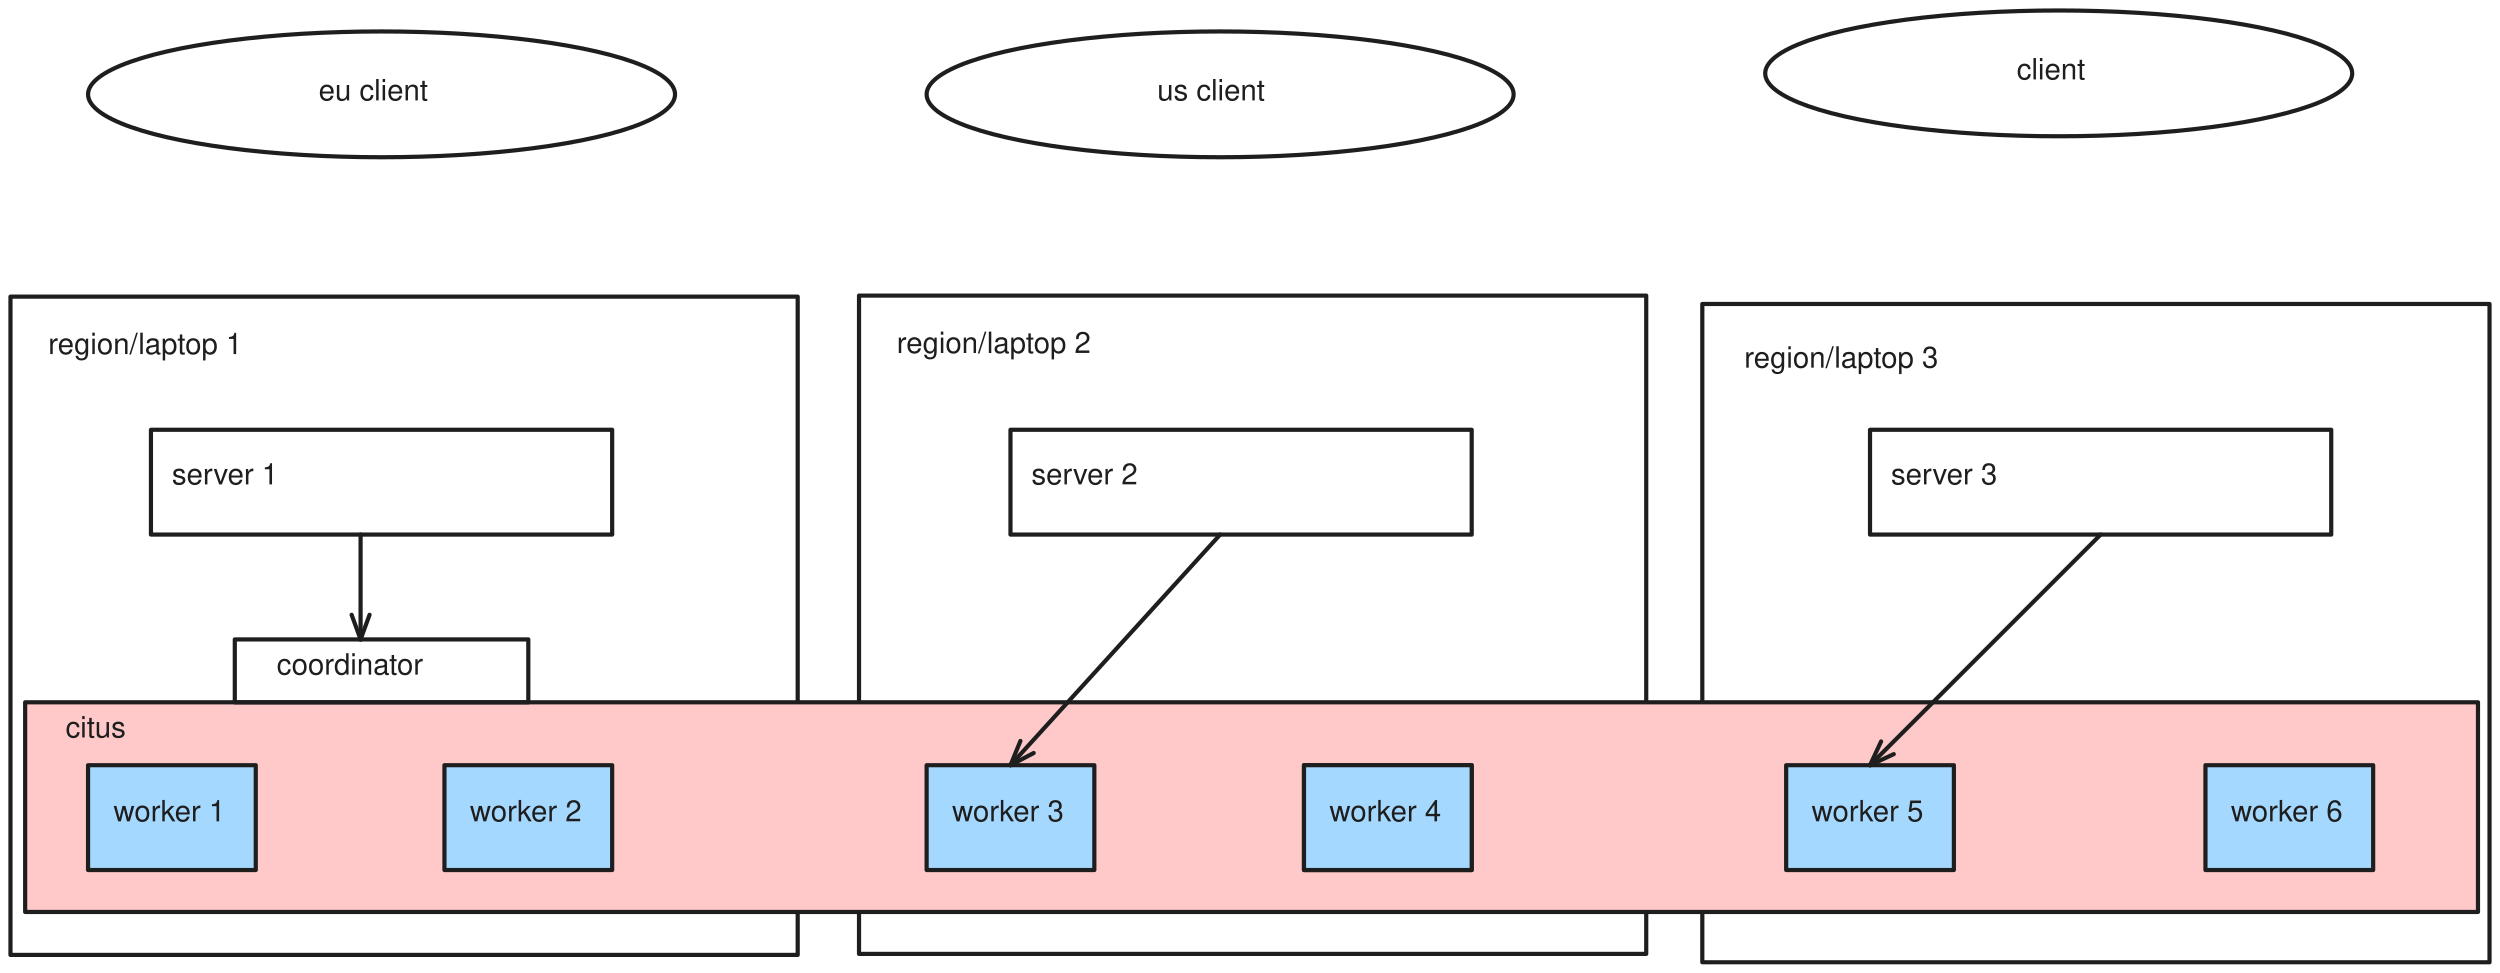
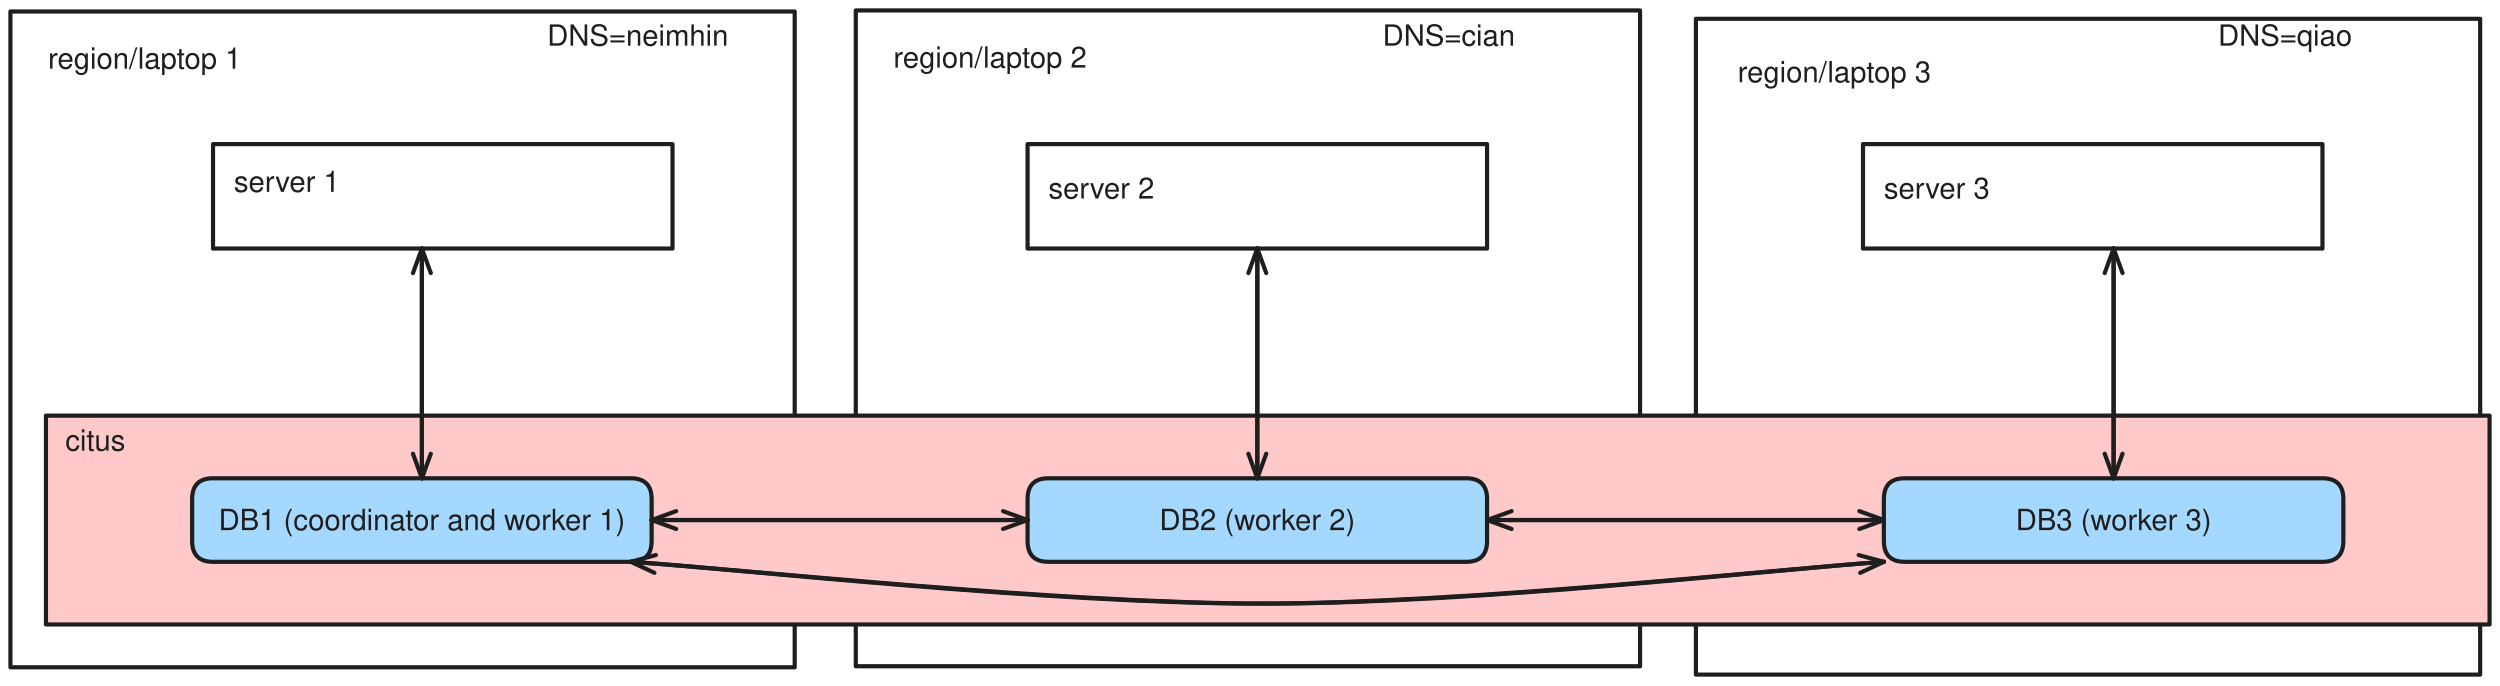
- <svg xmlns="http://www.w3.org/2000/svg" version="1.1" viewBox="0 0 2385 928" width="2385" height="928">
+ <svg xmlns="http://www.w3.org/2000/svg" version="1.1" viewBox="0 0 2394 656" width="7182" height="1968">
  <defs>
    <style class="style-fonts">
      @font-face {
        font-family: "Virgil";
        src: url("https://excalidraw.com/Virgil.woff2");
      }
      @font-face {
        font-family: "Cascadia";
        src: url("https://excalidraw.com/Cascadia.woff2");
      }
      @font-face {
        font-family: "Assistant";
        src: url("https://excalidraw.com/Assistant-Regular.woff2");
      }
    </style>
  </defs>
-   <g stroke-linecap="round" transform="translate(10 283) rotate(0 375.5 314)">
+   <g stroke-linecap="round" transform="translate(10 11) rotate(0 375.5 314)">
    <path d="M0 0 C297.33 0, 594.66 0, 751 0 M0 0 C219.24 0, 438.48 0, 751 0 M751 0 C751 182.61, 751 365.22, 751 628 M751 0 C751 179.85, 751 359.7, 751 628 M751 628 C457.52 628, 164.03 628, 0 628 M751 628 C527.1 628, 303.21 628, 0 628 M0 628 C0 412.13, 0 196.26, 0 0 M0 628 C0 385.47, 0 142.94, 0 0" stroke="#1e1e1e" stroke-width="4" fill="none" />
  </g>
-   <g transform="translate(46 312) rotate(0 92.62695 16.1)">
+   <g transform="translate(46 40) rotate(0 92.62695 16.1)">
    <text x="0" y="25.761" font-family="Helvetica, Segoe UI Emoji" font-size="28px" fill="#1e1e1e" text-anchor="start" style="white-space: pre;" direction="ltr" dominant-baseline="alphabetic">region/laptop 1</text>
  </g>
-   <g stroke-linecap="round" transform="translate(819.5 282) rotate(0 375.5 314)">
+   <g stroke-linecap="round" transform="translate(819.5 10) rotate(0 375.5 314)">
    <path d="M0 0 C167.64 0, 335.29 0, 751 0 M0 0 C179.21 0, 358.42 0, 751 0 M751 0 C751 228.52, 751 457.04, 751 628 M751 0 C751 235.59, 751 471.18, 751 628 M751 628 C488.01 628, 225.02 628, 0 628 M751 628 C565.76 628, 380.52 628, 0 628 M0 628 C0 450.73, 0 273.45, 0 0 M0 628 C0 488.37, 0 348.74, 0 0" stroke="#1e1e1e" stroke-width="4" fill="none" />
  </g>
-   <g transform="translate(855.5 311) rotate(0 92.62695 16.1)">
+   <g transform="translate(855.5 39) rotate(0 92.62695 16.1)">
    <text x="0" y="25.761" font-family="Helvetica, Segoe UI Emoji" font-size="28px" fill="#1e1e1e" text-anchor="start" style="white-space: pre;" direction="ltr" dominant-baseline="alphabetic">region/laptop 2</text>
  </g>
-   <g stroke-linecap="round" transform="translate(1624 290) rotate(0 375.5 314)">
+   <g stroke-linecap="round" transform="translate(1624 18) rotate(0 375.5 314)">
    <path d="M0 0 C250.87 0, 501.74 0, 751 0 M0 0 C180.52 0, 361.04 0, 751 0 M751 0 C751 209.03, 751 418.06, 751 628 M751 0 C751 248.97, 751 497.93, 751 628 M751 628 C600.34 628, 449.68 628, 0 628 M751 628 C527.66 628, 304.31 628, 0 628 M0 628 C0 414.59, 0 201.18, 0 0 M0 628 C0 394.03, 0 160.06, 0 0" stroke="#1e1e1e" stroke-width="4" fill="none" />
  </g>
-   <g transform="translate(1664 325) rotate(0 92.62695 16.1)">
+   <g transform="translate(1664 53) rotate(0 92.62695 16.1)">
    <text x="0" y="25.761" font-family="Helvetica, Segoe UI Emoji" font-size="28px" fill="#1e1e1e" text-anchor="start" style="white-space: pre;" direction="ltr" dominant-baseline="alphabetic">region/laptop 3</text>
  </g>
-   <g stroke-linecap="round" transform="translate(144 410) rotate(0 220 50)">
-     <path d="M0 0 C103.7 0, 207.41 0, 440 0 M0 0 C130.97 0, 261.93 0, 440 0 M440 0 C440 36.44, 440 72.87, 440 100 M440 0 C440 34.14, 440 68.28, 440 100 M440 100 C322.02 100, 204.05 100, 0 100 M440 100 C293.88 100, 147.76 100, 0 100 M0 100 C0 69.82, 0 39.64, 0 0 M0 100 C0 69.08, 0 38.15, 0 0" stroke="#1e1e1e" stroke-width="4" fill="none" />
-   </g>
-   <g transform="translate(164 436.3571) rotate(0 50.57227 16.1)">
-     <text x="0" y="25.761" font-family="Helvetica, Segoe UI Emoji" font-size="28px" fill="#1e1e1e" text-anchor="start" style="white-space: pre;" direction="ltr" dominant-baseline="alphabetic">server 1</text>
-   </g>
-   <g stroke-linecap="round" transform="translate(964 410) rotate(0 220 50)">
-     <path d="M0 0 C117.37 0, 234.73 0, 440 0 M0 0 C123.07 0, 246.14 0, 440 0 M440 0 C440 25.64, 440 51.28, 440 100 M440 0 C440 26.99, 440 53.97, 440 100 M440 100 C303.57 100, 167.14 100, 0 100 M440 100 C307.46 100, 174.93 100, 0 100 M0 100 C0 61.5, 0 23.01, 0 0 M0 100 C0 62.65, 0 25.31, 0 0" stroke="#1e1e1e" stroke-width="4" fill="none" />
-   </g>
-   <g transform="translate(984 436.3571) rotate(0 50.57227 16.1)">
-     <text x="0" y="25.761" font-family="Helvetica, Segoe UI Emoji" font-size="28px" fill="#1e1e1e" text-anchor="start" style="white-space: pre;" direction="ltr" dominant-baseline="alphabetic">server 2</text>
-   </g>
-   <g stroke-linecap="round" transform="translate(1784 410) rotate(0 220 50)">
+   <g stroke-linecap="round" transform="translate(1784 138) rotate(0 220 50)">
    <path d="M0 0 C174.69 0, 349.37 0, 440 0 M0 0 C142.79 0, 285.58 0, 440 0 M440 0 C440 23.81, 440 47.62, 440 100 M440 0 C440 31.04, 440 62.09, 440 100 M440 100 C301.4 100, 162.79 100, 0 100 M440 100 C341.43 100, 242.85 100, 0 100 M0 100 C0 76.28, 0 52.56, 0 0 M0 100 C0 62.49, 0 24.98, 0 0" stroke="#1e1e1e" stroke-width="4" fill="none" />
  </g>
-   <g transform="translate(1804 436.3571) rotate(0 50.57227 16.1)">
+   <g transform="translate(1804 164.3571) rotate(0 50.57227 16.1)">
    <text x="0" y="25.761" font-family="Helvetica, Segoe UI Emoji" font-size="28px" fill="#1e1e1e" text-anchor="start" style="white-space: pre;" direction="ltr" dominant-baseline="alphabetic">server 3</text>
  </g>
-   <g stroke-linecap="round" transform="translate(84 30) rotate(0 280 60)">
-     <path d="M560 60 C560 61.36, 559.78 62.73, 559.35 64.09 C558.91 65.46, 558.26 66.82, 557.39 68.17 C556.52 69.52, 555.44 70.87, 554.14 72.21 C552.85 73.54, 551.34 74.87, 549.62 76.19 C547.9 77.5, 545.97 78.81, 543.83 80.09 C541.7 81.38, 539.36 82.65, 536.82 83.9 C534.28 85.16, 531.54 86.39, 528.61 87.6 C525.68 88.82, 522.55 90.01, 519.24 91.18 C515.93 92.34, 512.42 93.49, 508.75 94.6 C505.08 95.72, 501.22 96.81, 497.2 97.87 C493.18 98.92, 488.98 99.96, 484.63 100.95 C480.29 101.95, 475.77 102.92, 471.11 103.85 C466.46 104.78, 461.65 105.68, 456.7 106.54 C451.76 107.4, 446.67 108.23, 441.47 109.02 C436.27 109.81, 430.93 110.56, 425.48 111.27 C420.04 111.97, 414.47 112.65, 408.82 113.27 C403.16 113.9, 397.39 114.49, 391.55 115.03 C385.71 115.58, 379.77 116.08, 373.77 116.54 C367.76 116.99, 361.68 117.41, 355.54 117.78 C349.41 118.14, 343.2 118.47, 336.97 118.75 C330.73 119.02, 324.44 119.26, 318.13 119.44 C311.82 119.63, 305.46 119.77, 299.11 119.86 C292.75 119.95, 286.37 120, 280 120 C273.63 120, 267.25 119.95, 260.89 119.86 C254.54 119.77, 248.18 119.63, 241.87 119.44 C235.56 119.26, 229.27 119.02, 223.03 118.75 C216.8 118.47, 210.59 118.14, 204.46 117.78 C198.32 117.41, 192.24 116.99, 186.23 116.54 C180.23 116.08, 174.29 115.58, 168.45 115.03 C162.61 114.49, 156.84 113.9, 151.18 113.27 C145.53 112.65, 139.96 111.97, 134.52 111.27 C129.07 110.56, 123.73 109.81, 118.53 109.02 C113.33 108.23, 108.24 107.4, 103.3 106.54 C98.35 105.68, 93.54 104.78, 88.89 103.85 C84.23 102.92, 79.71 101.95, 75.37 100.95 C71.02 99.96, 66.82 98.92, 62.8 97.87 C58.78 96.81, 54.92 95.72, 51.25 94.6 C47.58 93.49, 44.07 92.34, 40.76 91.18 C37.45 90.01, 34.32 88.82, 31.39 87.6 C28.46 86.39, 25.72 85.16, 23.18 83.9 C20.64 82.65, 18.3 81.38, 16.17 80.09 C14.03 78.81, 12.1 77.5, 10.38 76.19 C8.66 74.87, 7.15 73.54, 5.86 72.21 C4.56 70.87, 3.48 69.52, 2.61 68.17 C1.74 66.82, 1.09 65.46, 0.65 64.09 C0.22 62.73, 0 61.36, 0 60 C0 58.64, 0.22 57.27, 0.65 55.91 C1.09 54.54, 1.74 53.18, 2.61 51.83 C3.48 50.48, 4.56 49.13, 5.86 47.79 C7.15 46.46, 8.66 45.13, 10.38 43.81 C12.1 42.5, 14.03 41.19, 16.17 39.91 C18.3 38.62, 20.64 37.35, 23.18 36.1 C25.72 34.84, 28.46 33.61, 31.39 32.4 C34.32 31.18, 37.45 29.99, 40.76 28.82 C44.07 27.66, 47.58 26.51, 51.25 25.4 C54.92 24.28, 58.78 23.19, 62.8 22.13 C66.82 21.08, 71.02 20.04, 75.37 19.05 C79.71 18.05, 84.23 17.08, 88.89 16.15 C93.54 15.22, 98.35 14.32, 103.3 13.46 C108.24 12.6, 113.33 11.77, 118.53 10.98 C123.73 10.19, 129.07 9.44, 134.52 8.73 C139.96 8.03, 145.53 7.35, 151.18 6.73 C156.84 6.1, 162.61 5.51, 168.45 4.97 C174.29 4.42, 180.23 3.92, 186.23 3.46 C192.24 3.01, 198.32 2.59, 204.46 2.22 C210.59 1.86, 216.8 1.53, 223.03 1.25 C229.27 0.98, 235.56 0.74, 241.87 0.56 C248.18 0.37, 254.54 0.23, 260.89 0.14 C267.25 0.05, 273.63 0, 280 0 C286.37 0, 292.75 0.05, 299.11 0.14 C305.46 0.23, 311.82 0.37, 318.13 0.56 C324.44 0.74, 330.73 0.98, 336.97 1.25 C343.2 1.53, 349.41 1.86, 355.54 2.22 C361.68 2.59, 367.76 3.01, 373.77 3.46 C379.77 3.92, 385.71 4.42, 391.55 4.97 C397.39 5.51, 403.16 6.1, 408.82 6.73 C414.47 7.35, 420.04 8.03, 425.48 8.73 C430.93 9.44, 436.27 10.19, 441.47 10.98 C446.67 11.77, 451.76 12.6, 456.7 13.46 C461.65 14.32, 466.46 15.22, 471.11 16.15 C475.77 17.08, 480.29 18.05, 484.63 19.05 C488.98 20.04, 493.18 21.08, 497.2 22.13 C501.22 23.19, 505.08 24.28, 508.75 25.4 C512.42 26.51, 515.93 27.66, 519.24 28.82 C522.55 29.99, 525.68 31.18, 528.61 32.4 C531.54 33.61, 534.28 34.84, 536.82 36.1 C539.36 37.35, 541.7 38.62, 543.83 39.91 C545.97 41.19, 547.9 42.5, 549.62 43.81 C551.34 45.13, 552.85 46.46, 554.14 47.79 C555.44 49.13, 556.52 50.48, 557.39 51.83 C558.26 53.18, 558.91 54.54, 559.35 55.91 C559.78 57.27, 560 58.64, 560 60" stroke="#1e1e1e" stroke-width="4" fill="none" />
-   </g>
-   <g transform="translate(304 70) rotate(0 52.14453 16.1)">
-     <text x="0" y="25.761" font-family="Helvetica, Segoe UI Emoji" font-size="28px" fill="#1e1e1e" text-anchor="start" style="white-space: pre;" direction="ltr" dominant-baseline="alphabetic">eu client</text>
-   </g>
-   <g stroke-linecap="round" transform="translate(884 30) rotate(0 280 60)">
-     <path d="M560 60 C560 61.36, 559.78 62.73, 559.35 64.09 C558.91 65.46, 558.26 66.82, 557.39 68.17 C556.52 69.52, 555.44 70.87, 554.14 72.21 C552.85 73.54, 551.34 74.87, 549.62 76.19 C547.9 77.5, 545.97 78.81, 543.83 80.09 C541.7 81.38, 539.36 82.65, 536.82 83.9 C534.28 85.16, 531.54 86.39, 528.61 87.6 C525.68 88.82, 522.55 90.01, 519.24 91.18 C515.93 92.34, 512.42 93.49, 508.75 94.6 C505.08 95.72, 501.22 96.81, 497.2 97.87 C493.18 98.92, 488.98 99.96, 484.63 100.95 C480.29 101.95, 475.77 102.92, 471.11 103.85 C466.46 104.78, 461.65 105.68, 456.7 106.54 C451.76 107.4, 446.67 108.23, 441.47 109.02 C436.27 109.81, 430.93 110.56, 425.48 111.27 C420.04 111.97, 414.47 112.65, 408.82 113.27 C403.16 113.9, 397.39 114.49, 391.55 115.03 C385.71 115.58, 379.77 116.08, 373.77 116.54 C367.76 116.99, 361.68 117.41, 355.54 117.78 C349.41 118.14, 343.2 118.47, 336.97 118.75 C330.73 119.02, 324.44 119.26, 318.13 119.44 C311.82 119.63, 305.46 119.77, 299.11 119.86 C292.75 119.95, 286.37 120, 280 120 C273.63 120, 267.25 119.95, 260.89 119.86 C254.54 119.77, 248.18 119.63, 241.87 119.44 C235.56 119.26, 229.27 119.02, 223.03 118.75 C216.8 118.47, 210.59 118.14, 204.46 117.78 C198.32 117.41, 192.24 116.99, 186.23 116.54 C180.23 116.08, 174.29 115.58, 168.45 115.03 C162.61 114.49, 156.84 113.9, 151.18 113.27 C145.53 112.65, 139.96 111.97, 134.52 111.27 C129.07 110.56, 123.73 109.81, 118.53 109.02 C113.33 108.23, 108.24 107.4, 103.3 106.54 C98.35 105.68, 93.54 104.78, 88.89 103.85 C84.23 102.92, 79.71 101.95, 75.37 100.95 C71.02 99.96, 66.82 98.92, 62.8 97.87 C58.78 96.81, 54.92 95.72, 51.25 94.6 C47.58 93.49, 44.07 92.34, 40.76 91.18 C37.45 90.01, 34.32 88.82, 31.39 87.6 C28.46 86.39, 25.72 85.16, 23.18 83.9 C20.64 82.65, 18.3 81.38, 16.17 80.09 C14.03 78.81, 12.1 77.5, 10.38 76.19 C8.66 74.87, 7.15 73.54, 5.86 72.21 C4.56 70.87, 3.48 69.52, 2.61 68.17 C1.74 66.82, 1.09 65.46, 0.65 64.09 C0.22 62.73, 0 61.36, 0 60 C0 58.64, 0.22 57.27, 0.65 55.91 C1.09 54.54, 1.74 53.18, 2.61 51.83 C3.48 50.48, 4.56 49.13, 5.86 47.79 C7.15 46.46, 8.66 45.13, 10.38 43.81 C12.1 42.5, 14.03 41.19, 16.17 39.91 C18.3 38.62, 20.64 37.35, 23.18 36.1 C25.72 34.84, 28.46 33.61, 31.39 32.4 C34.32 31.18, 37.45 29.99, 40.76 28.82 C44.07 27.66, 47.58 26.51, 51.25 25.4 C54.92 24.28, 58.78 23.19, 62.8 22.13 C66.82 21.08, 71.02 20.04, 75.37 19.05 C79.71 18.05, 84.23 17.08, 88.89 16.15 C93.54 15.22, 98.35 14.32, 103.3 13.46 C108.24 12.6, 113.33 11.77, 118.53 10.98 C123.73 10.19, 129.07 9.44, 134.52 8.73 C139.96 8.03, 145.53 7.35, 151.18 6.73 C156.84 6.1, 162.61 5.51, 168.45 4.97 C174.29 4.42, 180.23 3.92, 186.23 3.46 C192.24 3.01, 198.32 2.59, 204.46 2.22 C210.59 1.86, 216.8 1.53, 223.03 1.25 C229.27 0.98, 235.56 0.74, 241.87 0.56 C248.18 0.37, 254.54 0.23, 260.89 0.14 C267.25 0.05, 273.63 0, 280 0 C286.37 0, 292.75 0.05, 299.11 0.14 C305.46 0.23, 311.82 0.37, 318.13 0.56 C324.44 0.74, 330.73 0.98, 336.97 1.25 C343.2 1.53, 349.41 1.86, 355.54 2.22 C361.68 2.59, 367.76 3.01, 373.77 3.46 C379.77 3.92, 385.71 4.42, 391.55 4.97 C397.39 5.51, 403.16 6.1, 408.82 6.73 C414.47 7.35, 420.04 8.03, 425.48 8.73 C430.93 9.44, 436.27 10.19, 441.47 10.98 C446.67 11.77, 451.76 12.6, 456.7 13.46 C461.65 14.32, 466.46 15.22, 471.11 16.15 C475.77 17.08, 480.29 18.05, 484.63 19.05 C488.98 20.04, 493.18 21.08, 497.2 22.13 C501.22 23.19, 505.08 24.28, 508.75 25.4 C512.42 26.51, 515.93 27.66, 519.24 28.82 C522.55 29.99, 525.68 31.18, 528.61 32.4 C531.54 33.61, 534.28 34.84, 536.82 36.1 C539.36 37.35, 541.7 38.62, 543.83 39.91 C545.97 41.19, 547.9 42.5, 549.62 43.81 C551.34 45.13, 552.85 46.46, 554.14 47.79 C555.44 49.13, 556.52 50.48, 557.39 51.83 C558.26 53.18, 558.91 54.54, 559.35 55.91 C559.78 57.27, 560 58.64, 560 60" stroke="#1e1e1e" stroke-width="4" fill="none" />
-   </g>
-   <g transform="translate(1104 70) rotate(0 51.3584 16.1)">
-     <text x="0" y="25.761" font-family="Helvetica, Segoe UI Emoji" font-size="28px" fill="#1e1e1e" text-anchor="start" style="white-space: pre;" direction="ltr" dominant-baseline="alphabetic">us client</text>
-   </g>
-   <g stroke-linecap="round" transform="translate(1684 10) rotate(0 280 60)">
-     <path d="M560 60 C560 61.36, 559.78 62.73, 559.35 64.09 C558.91 65.46, 558.26 66.82, 557.39 68.17 C556.52 69.52, 555.44 70.87, 554.14 72.21 C552.85 73.54, 551.34 74.87, 549.62 76.19 C547.9 77.5, 545.97 78.81, 543.83 80.09 C541.7 81.38, 539.36 82.65, 536.82 83.9 C534.28 85.16, 531.54 86.39, 528.61 87.6 C525.68 88.82, 522.55 90.01, 519.24 91.18 C515.93 92.34, 512.42 93.49, 508.75 94.6 C505.08 95.72, 501.22 96.81, 497.2 97.87 C493.18 98.92, 488.98 99.96, 484.63 100.95 C480.29 101.95, 475.77 102.92, 471.11 103.85 C466.46 104.78, 461.65 105.68, 456.7 106.54 C451.76 107.4, 446.67 108.23, 441.47 109.02 C436.27 109.81, 430.93 110.56, 425.48 111.27 C420.04 111.97, 414.47 112.65, 408.82 113.27 C403.16 113.9, 397.39 114.49, 391.55 115.03 C385.71 115.58, 379.77 116.08, 373.77 116.54 C367.76 116.99, 361.68 117.41, 355.54 117.78 C349.41 118.14, 343.2 118.47, 336.97 118.75 C330.73 119.02, 324.44 119.26, 318.13 119.44 C311.82 119.63, 305.46 119.77, 299.11 119.86 C292.75 119.95, 286.37 120, 280 120 C273.63 120, 267.25 119.95, 260.89 119.86 C254.54 119.77, 248.18 119.63, 241.87 119.44 C235.56 119.26, 229.27 119.02, 223.03 118.75 C216.8 118.47, 210.59 118.14, 204.46 117.78 C198.32 117.41, 192.24 116.99, 186.23 116.54 C180.23 116.08, 174.29 115.58, 168.45 115.03 C162.61 114.49, 156.84 113.9, 151.18 113.27 C145.53 112.65, 139.96 111.97, 134.52 111.27 C129.07 110.56, 123.73 109.81, 118.53 109.02 C113.33 108.23, 108.24 107.4, 103.3 106.54 C98.35 105.68, 93.54 104.78, 88.89 103.85 C84.23 102.92, 79.71 101.95, 75.37 100.95 C71.02 99.96, 66.82 98.92, 62.8 97.87 C58.78 96.81, 54.92 95.72, 51.25 94.6 C47.58 93.49, 44.07 92.34, 40.76 91.18 C37.45 90.01, 34.32 88.82, 31.39 87.6 C28.46 86.39, 25.72 85.16, 23.18 83.9 C20.64 82.65, 18.3 81.38, 16.17 80.09 C14.03 78.81, 12.1 77.5, 10.38 76.19 C8.66 74.87, 7.15 73.54, 5.86 72.21 C4.56 70.87, 3.48 69.52, 2.61 68.17 C1.74 66.82, 1.09 65.46, 0.65 64.09 C0.22 62.73, 0 61.36, 0 60 C0 58.64, 0.22 57.27, 0.65 55.91 C1.09 54.54, 1.74 53.18, 2.61 51.83 C3.48 50.48, 4.56 49.13, 5.86 47.79 C7.15 46.46, 8.66 45.13, 10.38 43.81 C12.1 42.5, 14.03 41.19, 16.17 39.91 C18.3 38.62, 20.64 37.35, 23.18 36.1 C25.72 34.84, 28.46 33.61, 31.39 32.4 C34.32 31.18, 37.45 29.99, 40.76 28.82 C44.07 27.66, 47.58 26.51, 51.25 25.4 C54.92 24.28, 58.78 23.19, 62.8 22.13 C66.82 21.08, 71.02 20.04, 75.37 19.05 C79.71 18.05, 84.23 17.08, 88.89 16.15 C93.54 15.22, 98.35 14.32, 103.3 13.46 C108.24 12.6, 113.33 11.77, 118.53 10.98 C123.73 10.19, 129.07 9.44, 134.52 8.73 C139.96 8.03, 145.53 7.35, 151.18 6.73 C156.84 6.1, 162.61 5.51, 168.45 4.97 C174.29 4.42, 180.23 3.92, 186.23 3.46 C192.24 3.01, 198.32 2.59, 204.46 2.22 C210.59 1.86, 216.8 1.53, 223.03 1.25 C229.27 0.98, 235.56 0.74, 241.87 0.56 C248.18 0.37, 254.54 0.23, 260.89 0.14 C267.25 0.05, 273.63 0, 280 0 C286.37 0, 292.75 0.05, 299.11 0.14 C305.46 0.23, 311.82 0.37, 318.13 0.56 C324.44 0.74, 330.73 0.98, 336.97 1.25 C343.2 1.53, 349.41 1.86, 355.54 2.22 C361.68 2.59, 367.76 3.01, 373.77 3.46 C379.77 3.92, 385.71 4.42, 391.55 4.97 C397.39 5.51, 403.16 6.1, 408.82 6.73 C414.47 7.35, 420.04 8.03, 425.48 8.73 C430.93 9.44, 436.27 10.19, 441.47 10.98 C446.67 11.77, 451.76 12.6, 456.7 13.46 C461.65 14.32, 466.46 15.22, 471.11 16.15 C475.77 17.08, 480.29 18.05, 484.63 19.05 C488.98 20.04, 493.18 21.08, 497.2 22.13 C501.22 23.19, 505.08 24.28, 508.75 25.4 C512.42 26.51, 515.93 27.66, 519.24 28.82 C522.55 29.99, 525.68 31.18, 528.61 32.4 C531.54 33.61, 534.28 34.84, 536.82 36.1 C539.36 37.35, 541.7 38.62, 543.83 39.91 C545.97 41.19, 547.9 42.5, 549.62 43.81 C551.34 45.13, 552.85 46.46, 554.14 47.79 C555.44 49.13, 556.52 50.48, 557.39 51.83 C558.26 53.18, 558.91 54.54, 559.35 55.91 C559.78 57.27, 560 58.64, 560 60" stroke="#1e1e1e" stroke-width="4" fill="none" />
-   </g>
-   <g transform="translate(1924 50) rotate(0 36.57227 16.1)">
-     <text x="0" y="25.761" font-family="Helvetica, Segoe UI Emoji" font-size="28px" fill="#1e1e1e" text-anchor="start" style="white-space: pre;" direction="ltr" dominant-baseline="alphabetic"> client</text>
-   </g>
-   <g stroke-linecap="round" transform="translate(24 670) rotate(0 1170 100)">
+   <g stroke-linecap="round" transform="translate(44 398) rotate(0 1170 100)">
    <path d="M0 0 L2340 0 L2340 200 L0 200" stroke="none" stroke-width="0" fill="#ffc9c9" />
    <path d="M0 0 C469.43 0, 938.86 0, 2340 0 M0 0 C695.9 0, 1391.8 0, 2340 0 M2340 0 C2340 67.97, 2340 135.93, 2340 200 M2340 0 C2340 74.51, 2340 149.03, 2340 200 M2340 200 C1801.91 200, 1263.83 200, 0 200 M2340 200 C1771.2 200, 1202.39 200, 0 200 M0 200 C0 122.02, 0 44.04, 0 0 M0 200 C0 128.13, 0 56.25, 0 0" stroke="#1e1e1e" stroke-width="4" fill="none" />
  </g>
-   <g transform="translate(62.57143 677.7857) rotate(0 28.78613 16.1)">
+   <g transform="translate(62.57143 405.7857) rotate(0 28.78613 16.1)">
    <text x="0" y="25.761" font-family="Helvetica, Segoe UI Emoji" font-size="28px" fill="#1e1e1e" text-anchor="start" style="white-space: pre;" direction="ltr" dominant-baseline="alphabetic">citus</text>
  </g>
-   <g stroke-linecap="round" transform="translate(224 610) rotate(0 140 30)">
-     <path d="M0 0 C75.08 0, 150.15 0, 280 0 M0 0 C92.98 0, 185.97 0, 280 0 M280 0 C280 18.11, 280 36.22, 280 60 M280 0 C280 18.55, 280 37.11, 280 60 M280 60 C175.78 60, 71.55 60, 0 60 M280 60 C215.85 60, 151.7 60, 0 60 M0 60 C0 41.96, 0 23.93, 0 0 M0 60 C0 47.86, 0 35.72, 0 0" stroke="#1e1e1e" stroke-width="4" fill="none" />
-   </g>
-   <g transform="translate(264 617.7857) rotate(0 70.04102 16.1)">
-     <text x="0" y="25.761" font-family="Helvetica, Segoe UI Emoji" font-size="28px" fill="#1e1e1e" text-anchor="start" style="white-space: pre;" direction="ltr" dominant-baseline="alphabetic">coordinator</text>
-   </g>
-   <g stroke-linecap="round" transform="translate(84 730) rotate(0 80 50)">
-     <path d="M0 0 L160 0 L160 100 L0 100" stroke="none" stroke-width="0" fill="#a5d8ff" />
-     <path d="M0 0 C48.44 0, 96.89 0, 160 0 M0 0 C62.16 0, 124.32 0, 160 0 M160 0 C160 33.77, 160 67.55, 160 100 M160 0 C160 39.28, 160 78.55, 160 100 M160 100 C101.8 100, 43.59 100, 0 100 M160 100 C106.39 100, 52.78 100, 0 100 M0 100 C0 79.09, 0 58.18, 0 0 M0 100 C0 79.36, 0 58.72, 0 0" stroke="#1e1e1e" stroke-width="4" fill="none" />
-   </g>
-   <g transform="translate(108.2857 757.7857) rotate(0 53.68262 16.1)">
-     <text x="0" y="25.761" font-family="Helvetica, Segoe UI Emoji" font-size="28px" fill="#1e1e1e" text-anchor="start" style="white-space: pre;" direction="ltr" dominant-baseline="alphabetic">worker 1</text>
-   </g>
-   <g stroke-linecap="round" transform="translate(424 730) rotate(0 80 50)">
-     <path d="M0 0 L160 0 L160 100 L0 100" stroke="none" stroke-width="0" fill="#a5d8ff" />
-     <path d="M0 0 C51.91 0, 103.81 0, 160 0 M0 0 C56.22 0, 112.45 0, 160 0 M160 0 C160 39.7, 160 79.41, 160 100 M160 0 C160 37.38, 160 74.77, 160 100 M160 100 C115.56 100, 71.12 100, 0 100 M160 100 C119.93 100, 79.86 100, 0 100 M0 100 C0 70.28, 0 40.56, 0 0 M0 100 C0 76.76, 0 53.52, 0 0" stroke="#1e1e1e" stroke-width="4" fill="none" />
-   </g>
-   <g transform="translate(448.2857 757.7857) rotate(0 53.68262 16.1)">
-     <text x="0" y="25.761" font-family="Helvetica, Segoe UI Emoji" font-size="28px" fill="#1e1e1e" text-anchor="start" style="white-space: pre;" direction="ltr" dominant-baseline="alphabetic">worker 2</text>
-   </g>
-   <g stroke-linecap="round" transform="translate(884 730) rotate(0 80 50)">
-     <path d="M0 0 L160 0 L160 100 L0 100" stroke="none" stroke-width="0" fill="#a5d8ff" />
-     <path d="M0 0 C41.97 0, 83.93 0, 160 0 M0 0 C54.11 0, 108.21 0, 160 0 M160 0 C160 35.68, 160 71.35, 160 100 M160 0 C160 33.44, 160 66.88, 160 100 M160 100 C102.52 100, 45.05 100, 0 100 M160 100 C113.1 100, 66.19 100, 0 100 M0 100 C0 64.73, 0 29.47, 0 0 M0 100 C0 72.43, 0 44.85, 0 0" stroke="#1e1e1e" stroke-width="4" fill="none" />
-   </g>
-   <g transform="translate(908.2857 757.7857) rotate(0 53.68262 16.1)">
-     <text x="0" y="25.761" font-family="Helvetica, Segoe UI Emoji" font-size="28px" fill="#1e1e1e" text-anchor="start" style="white-space: pre;" direction="ltr" dominant-baseline="alphabetic">worker 3</text>
-   </g>
-   <g stroke-linecap="round" transform="translate(1244 730) rotate(0 80 50)">
-     <path d="M0 0 L160 0 L160 100 L0 100" stroke="none" stroke-width="0" fill="#a5d8ff" />
-     <path d="M0 0 C36.79 0, 73.58 0, 160 0 M0 0 C38.89 0, 77.79 0, 160 0 M160 0 C160 38.99, 160 77.98, 160 100 M160 0 C160 35.94, 160 71.87, 160 100 M160 100 C105.52 100, 51.03 100, 0 100 M160 100 C121.81 100, 83.63 100, 0 100 M0 100 C0 63.29, 0 26.57, 0 0 M0 100 C0 69.75, 0 39.51, 0 0" stroke="#1e1e1e" stroke-width="4" fill="none" />
-   </g>
-   <g transform="translate(1268.286 757.7857) rotate(0 53.68262 16.1)">
-     <text x="0" y="25.761" font-family="Helvetica, Segoe UI Emoji" font-size="28px" fill="#1e1e1e" text-anchor="start" style="white-space: pre;" direction="ltr" dominant-baseline="alphabetic">worker 4</text>
-   </g>
-   <g stroke-linecap="round" transform="translate(1244 730) rotate(0 80 50)">
-     <path d="M0 0 L160 0 L160 100 L0 100" stroke="none" stroke-width="0" fill="#a5d8ff" />
-     <path d="M0 0 C59.56 0, 119.11 0, 160 0 M0 0 C36.66 0, 73.31 0, 160 0 M160 0 C160 30.06, 160 60.12, 160 100 M160 0 C160 20.23, 160 40.46, 160 100 M160 100 C98.37 100, 36.74 100, 0 100 M160 100 C107.01 100, 54.02 100, 0 100 M0 100 C0 63.64, 0 27.28, 0 0 M0 100 C0 65.25, 0 30.51, 0 0" stroke="#1e1e1e" stroke-width="4" fill="none" />
-   </g>
-   <g transform="translate(1268.286 757.7857) rotate(0 53.68262 16.1)">
-     <text x="0" y="25.761" font-family="Helvetica, Segoe UI Emoji" font-size="28px" fill="#1e1e1e" text-anchor="start" style="white-space: pre;" direction="ltr" dominant-baseline="alphabetic">worker 4</text>
-   </g>
-   <g stroke-linecap="round" transform="translate(1704 730) rotate(0 80 50)">
-     <path d="M0 0 L160 0 L160 100 L0 100" stroke="none" stroke-width="0" fill="#a5d8ff" />
-     <path d="M0 0 C42.43 0, 84.86 0, 160 0 M0 0 C52.48 0, 104.96 0, 160 0 M160 0 C160 32.44, 160 64.88, 160 100 M160 0 C160 28.56, 160 57.12, 160 100 M160 100 C113.91 100, 67.81 100, 0 100 M160 100 C114.6 100, 69.19 100, 0 100 M0 100 C0 60.37, 0 20.74, 0 0 M0 100 C0 68.56, 0 37.13, 0 0" stroke="#1e1e1e" stroke-width="4" fill="none" />
-   </g>
-   <g transform="translate(1728.286 757.7857) rotate(0 53.68262 16.1)">
-     <text x="0" y="25.761" font-family="Helvetica, Segoe UI Emoji" font-size="28px" fill="#1e1e1e" text-anchor="start" style="white-space: pre;" direction="ltr" dominant-baseline="alphabetic">worker 5</text>
-   </g>
-   <g stroke-linecap="round" transform="translate(2104 730) rotate(0 80 50)">
-     <path d="M0 0 L160 0 L160 100 L0 100" stroke="none" stroke-width="0" fill="#a5d8ff" />
-     <path d="M0 0 C50.59 0, 101.18 0, 160 0 M0 0 C38.44 0, 76.87 0, 160 0 M160 0 C160 32.79, 160 65.58, 160 100 M160 0 C160 30.03, 160 60.07, 160 100 M160 100 C115.96 100, 71.92 100, 0 100 M160 100 C115.5 100, 71.01 100, 0 100 M0 100 C0 64.94, 0 29.88, 0 0 M0 100 C0 62.45, 0 24.89, 0 0" stroke="#1e1e1e" stroke-width="4" fill="none" />
-   </g>
-   <g transform="translate(2128.286 757.7857) rotate(0 53.68262 16.1)">
-     <text x="0" y="25.761" font-family="Helvetica, Segoe UI Emoji" font-size="28px" fill="#1e1e1e" text-anchor="start" style="white-space: pre;" direction="ltr" dominant-baseline="alphabetic">worker 6</text>
-   </g>
-   <g stroke-linecap="round">
-     <g transform="translate(1164 510) rotate(0 -100 110)">
-       <path d="M0 0 C-72.75 80.02, -145.49 160.04, -200 220 M0 0 C-71.14 78.26, -142.29 156.52, -200 220" stroke="#1e1e1e" stroke-width="4" fill="none" />
-     </g>
-     <g transform="translate(1164 510) rotate(0 -100 110)">
-       <path d="M-190.52 196.87 C-193.97 205.28, -197.42 213.69, -200 220 M-190.52 196.87 C-193.89 205.09, -197.27 213.32, -200 220" stroke="#1e1e1e" stroke-width="4" fill="none" />
-     </g>
-     <g transform="translate(1164 510) rotate(0 -100 110)">
-       <path d="M-177.87 208.37 C-185.92 212.6, -193.97 216.83, -200 220 M-177.87 208.37 C-185.74 212.51, -193.61 216.64, -200 220" stroke="#1e1e1e" stroke-width="4" fill="none" />
-     </g>
-   </g>
-   <mask />
-   <g stroke-linecap="round">
-     <g transform="translate(344 510) rotate(0 0 50)">
-       <path d="M0 0 C0 29.02, 0 58.05, 0 100 M0 0 C0 26.02, 0 52.03, 0 100" stroke="#1e1e1e" stroke-width="4" fill="none" />
-     </g>
-     <g transform="translate(344 510) rotate(0 0 50)">
-       <path d="M-8.55 76.51 C-6.07 83.33, -3.59 90.14, 0 100 M-8.55 76.51 C-6.33 82.62, -4.1 88.73, 0 100" stroke="#1e1e1e" stroke-width="4" fill="none" />
-     </g>
-     <g transform="translate(344 510) rotate(0 0 50)">
-       <path d="M8.55 76.51 C6.07 83.33, 3.59 90.14, 0 100 M8.55 76.51 C6.33 82.62, 4.1 88.73, 0 100" stroke="#1e1e1e" stroke-width="4" fill="none" />
-     </g>
-   </g>
-   <mask />
-   <g stroke-linecap="round">
-     <g transform="translate(2004 510) rotate(0 -110 110)">
-       <path d="M0 0 C-75.49 75.49, -150.99 150.99, -220 220 M0 0 C-45.42 45.42, -90.85 90.85, -220 220" stroke="#1e1e1e" stroke-width="4" fill="none" />
-     </g>
-     <g transform="translate(2004 510) rotate(0 -110 110)">
-       <path d="M-209.43 197.34 C-213.06 205.12, -216.69 212.89, -220 220 M-209.43 197.34 C-211.62 202.02, -213.8 206.7, -220 220" stroke="#1e1e1e" stroke-width="4" fill="none" />
-     </g>
-     <g transform="translate(2004 510) rotate(0 -110 110)">
-       <path d="M-197.34 209.43 C-205.12 213.06, -212.89 216.69, -220 220 M-197.34 209.43 C-202.02 211.62, -206.7 213.8, -220 220" stroke="#1e1e1e" stroke-width="4" fill="none" />
+   <g stroke-linecap="round" transform="translate(984 138) rotate(0 220 50)">
+     <path d="M0 0 C133.37 0, 266.75 0, 440 0 M0 0 C144.51 0, 289.03 0, 440 0 M440 0 C440 31.89, 440 63.78, 440 100 M440 0 C440 30, 440 60.01, 440 100 M440 100 C341.02 100, 242.04 100, 0 100 M440 100 C288.18 100, 136.35 100, 0 100 M0 100 C0 79.78, 0 59.56, 0 0 M0 100 C0 61.01, 0 22.02, 0 0" stroke="#1e1e1e" stroke-width="4" fill="none" />
+   </g>
+   <g transform="translate(1004 164.3571) rotate(0 50.57227 16.1)">
+     <text x="0" y="25.761" font-family="Helvetica, Segoe UI Emoji" font-size="28px" fill="#1e1e1e" text-anchor="start" style="white-space: pre;" direction="ltr" dominant-baseline="alphabetic">server 2</text>
+   </g>
+   <g stroke-linecap="round" transform="translate(204 138) rotate(0 220 50)">
+     <path d="M0 0 C165.81 0, 331.63 0, 440 0 M0 0 C111.19 0, 222.37 0, 440 0 M440 0 C440 38.78, 440 77.55, 440 100 M440 0 C440 34.31, 440 68.61, 440 100 M440 100 C286.75 100, 133.51 100, 0 100 M440 100 C313.18 100, 186.37 100, 0 100 M0 100 C0 75.43, 0 50.87, 0 0 M0 100 C0 78.37, 0 56.75, 0 0" stroke="#1e1e1e" stroke-width="4" fill="none" />
+   </g>
+   <g transform="translate(224 158) rotate(0 50.57227 16.1)">
+     <text x="0" y="25.761" font-family="Helvetica, Segoe UI Emoji" font-size="28px" fill="#1e1e1e" text-anchor="start" style="white-space: pre;" direction="ltr" dominant-baseline="alphabetic">server 1</text>
+   </g>
+   <g stroke-linecap="round" transform="translate(184 458) rotate(0 220 40)">
+     <path d="M20 0 C152.97 0, 285.93 0, 420 0 C433.33 0, 440 6.67, 440 20 C440 33.99, 440 47.98, 440 60 C440 73.33, 433.33 80, 420 80 C276.41 80, 132.82 80, 20 80 C6.67 80, 0 73.33, 0 60 C0 44.44, 0 28.88, 0 20 C0 6.67, 6.67 0, 20 0" stroke="none" stroke-width="0" fill="#a5d8ff" />
+     <path d="M20 0 C121.17 0, 222.34 0, 420 0 M20 0 C178.65 0, 337.3 0, 420 0 M420 0 C433.33 0, 440 6.67, 440 20 M420 0 C433.33 0, 440 6.67, 440 20 M440 20 C440 33.8, 440 47.6, 440 60 M440 20 C440 31.43, 440 42.86, 440 60 M440 60 C440 73.33, 433.33 80, 420 80 M440 60 C440 73.33, 433.33 80, 420 80 M420 80 C300.15 80, 180.31 80, 20 80 M420 80 C284.69 80, 149.38 80, 20 80 M20 80 C6.67 80, 0 73.33, 0 60 M20 80 C6.67 80, 0 73.33, 0 60 M0 60 C0 46.28, 0 32.56, 0 20 M0 60 C0 49.31, 0 38.62, 0 20 M0 20 C0 6.67, 6.67 0, 20 0 M0 20 C0 6.67, 6.67 0, 20 0" stroke="#1e1e1e" stroke-width="4" fill="none" />
+   </g>
+   <g transform="translate(208.6904 481.9) rotate(0 195.3096 16.1)">
+     <text x="195.31" y="25.761" font-family="Helvetica, Segoe UI Emoji" font-size="28px" fill="#1e1e1e" text-anchor="middle" style="white-space: pre;" direction="ltr" dominant-baseline="alphabetic">DB1 (coordinator and worker 1)</text>
+   </g>
+   <g stroke-linecap="round" transform="translate(984 458) rotate(0 220 40)">
+     <path d="M20 0 C160.97 0, 301.93 0, 420 0 C433.33 0, 440 6.67, 440 20 C440 35.73, 440 51.46, 440 60 C440 73.33, 433.33 80, 420 80 C261.4 80, 102.79 80, 20 80 C6.67 80, 0 73.33, 0 60 C0 50.97, 0 41.94, 0 20 C0 6.67, 6.67 0, 20 0" stroke="none" stroke-width="0" fill="#a5d8ff" />
+     <path d="M20 0 C150.47 0, 280.94 0, 420 0 M20 0 C160.75 0, 301.5 0, 420 0 M420 0 C433.33 0, 440 6.67, 440 20 M420 0 C433.33 0, 440 6.67, 440 20 M440 20 C440 32.53, 440 45.06, 440 60 M440 20 C440 34.01, 440 48.01, 440 60 M440 60 C440 73.33, 433.33 80, 420 80 M440 60 C440 73.33, 433.33 80, 420 80 M420 80 C315.98 80, 211.96 80, 20 80 M420 80 C289.87 80, 159.74 80, 20 80 M20 80 C6.67 80, 0 73.33, 0 60 M20 80 C6.67 80, 0 73.33, 0 60 M0 60 C0 44.91, 0 29.81, 0 20 M0 60 C0 44.94, 0 29.88, 0 20 M0 20 C0 6.67, 6.67 0, 20 0 M0 20 C0 6.67, 6.67 0, 20 0" stroke="#1e1e1e" stroke-width="4" fill="none" />
+   </g>
+   <g transform="translate(1109.869 481.9) rotate(0 94.13086 16.1)">
+     <text x="94.131" y="25.761" font-family="Helvetica, Segoe UI Emoji" font-size="28px" fill="#1e1e1e" text-anchor="middle" style="white-space: pre;" direction="ltr" dominant-baseline="alphabetic">DB2 (worker 2)</text>
+   </g>
+   <g transform="translate(524 18) rotate(0 86.76172 16.1)">
+     <text x="0" y="25.761" font-family="Helvetica, Segoe UI Emoji" font-size="28px" fill="#1e1e1e" text-anchor="start" style="white-space: pre;" direction="ltr" dominant-baseline="alphabetic">DNS=neimhin</text>
+   </g>
+   <g transform="translate(1324 18) rotate(0 63.41699 16.1)">
+     <text x="0" y="25.761" font-family="Helvetica, Segoe UI Emoji" font-size="28px" fill="#1e1e1e" text-anchor="start" style="white-space: pre;" direction="ltr" dominant-baseline="alphabetic">DNS=cian</text>
+   </g>
+   <g transform="translate(2124 18) rotate(0 64.20312 16.1)">
+     <text x="0" y="25.761" font-family="Helvetica, Segoe UI Emoji" font-size="28px" fill="#1e1e1e" text-anchor="start" style="white-space: pre;" direction="ltr" dominant-baseline="alphabetic">DNS=qiao</text>
+   </g>
+   <g stroke-linecap="round" transform="translate(1804 458) rotate(0 220 40)">
+     <path d="M20 0 C151.35 0, 282.69 0, 420 0 C433.33 0, 440 6.67, 440 20 C440 28.68, 440 37.36, 440 60 C440 73.33, 433.33 80, 420 80 C273.12 80, 126.23 80, 20 80 C6.67 80, 0 73.33, 0 60 C0 51.57, 0 43.14, 0 20 C0 6.67, 6.67 0, 20 0" stroke="none" stroke-width="0" fill="#a5d8ff" />
+     <path d="M20 0 C169.47 0, 318.94 0, 420 0 M20 0 C150.33 0, 280.66 0, 420 0 M420 0 C433.33 0, 440 6.67, 440 20 M420 0 C433.33 0, 440 6.67, 440 20 M440 20 C440 31.01, 440 42.02, 440 60 M440 20 C440 34.11, 440 48.21, 440 60 M440 60 C440 73.33, 433.33 80, 420 80 M440 60 C440 73.33, 433.33 80, 420 80 M420 80 C308.7 80, 197.39 80, 20 80 M420 80 C291.76 80, 163.53 80, 20 80 M20 80 C6.67 80, 0 73.33, 0 60 M20 80 C6.67 80, 0 73.33, 0 60 M0 60 C0 45.59, 0 31.19, 0 20 M0 60 C0 49.34, 0 38.67, 0 20 M0 20 C0 6.67, 6.67 0, 20 0 M0 20 C0 6.67, 6.67 0, 20 0" stroke="#1e1e1e" stroke-width="4" fill="none" />
+   </g>
+   <g transform="translate(1929.869 481.9) rotate(0 94.13086 16.1)">
+     <text x="94.131" y="25.761" font-family="Helvetica, Segoe UI Emoji" font-size="28px" fill="#1e1e1e" text-anchor="middle" style="white-space: pre;" direction="ltr" dominant-baseline="alphabetic">DB3 (worker 3)</text>
+   </g>
+   <g stroke-linecap="round">
+     <g transform="translate(624 498) rotate(0 180 0)">
+       <path d="M0 0 C60 0, 300 0, 360 0 M0 0 C60 0, 300 0, 360 0" stroke="#1e1e1e" stroke-width="4" fill="none" />
+     </g>
+     <g transform="translate(624 498) rotate(0 180 0)">
+       <path d="M336.51 8.55 C345.78 5.18, 355.04 1.8, 360 0 M336.51 8.55 C343.33 6.07, 350.15 3.59, 360 0" stroke="#1e1e1e" stroke-width="4" fill="none" />
+     </g>
+     <g transform="translate(624 498) rotate(0 180 0)">
+       <path d="M336.51 -8.55 C345.78 -5.18, 355.04 -1.8, 360 0 M336.51 -8.55 C343.33 -6.07, 350.15 -3.59, 360 0" stroke="#1e1e1e" stroke-width="4" fill="none" />
+     </g>
+   </g>
+   <mask />
+   <g stroke-linecap="round">
+     <g transform="translate(964 498) rotate(0 -170 0)">
+       <path d="M0 0 C-56.67 0, -283.33 0, -340 0 M0 0 C-56.67 0, -283.33 0, -340 0" stroke="#1e1e1e" stroke-width="4" fill="none" />
+     </g>
+     <g transform="translate(964 498) rotate(0 -170 0)">
+       <path d="M-316.51 -8.55 C-321.41 -6.76, -326.32 -4.98, -340 0 M-316.51 -8.55 C-325.02 -5.45, -333.52 -2.36, -340 0" stroke="#1e1e1e" stroke-width="4" fill="none" />
+     </g>
+     <g transform="translate(964 498) rotate(0 -170 0)">
+       <path d="M-316.51 8.55 C-321.41 6.76, -326.32 4.98, -340 0 M-316.51 8.55 C-325.02 5.45, -333.52 2.36, -340 0" stroke="#1e1e1e" stroke-width="4" fill="none" />
+     </g>
+   </g>
+   <mask />
+   <g stroke-linecap="round">
+     <g transform="translate(1804 498) rotate(0 -190 0)">
+       <path d="M0 0 C-63.33 0, -316.67 0, -380 0 M0 0 C-63.33 0, -316.67 0, -380 0" stroke="#1e1e1e" stroke-width="4" fill="none" />
+     </g>
+     <g transform="translate(1804 498) rotate(0 -190 0)">
+       <path d="M-356.51 -8.55 C-361.94 -6.57, -367.38 -4.59, -380 0 M-356.51 -8.55 C-361.59 -6.7, -366.68 -4.85, -380 0" stroke="#1e1e1e" stroke-width="4" fill="none" />
+     </g>
+     <g transform="translate(1804 498) rotate(0 -190 0)">
+       <path d="M-356.51 8.55 C-361.94 6.57, -367.38 4.59, -380 0 M-356.51 8.55 C-361.59 6.7, -366.68 4.85, -380 0" stroke="#1e1e1e" stroke-width="4" fill="none" />
+     </g>
+   </g>
+   <mask />
+   <g stroke-linecap="round">
+     <g transform="translate(1444 498) rotate(0 180 0)">
+       <path d="M0 0 C60 0, 300 0, 360 0 M0 0 C60 0, 300 0, 360 0" stroke="#1e1e1e" stroke-width="4" fill="none" />
+     </g>
+     <g transform="translate(1444 498) rotate(0 180 0)">
+       <path d="M336.51 8.55 C344.01 5.82, 351.5 3.09, 360 0 M336.51 8.55 C345.53 5.27, 354.56 1.98, 360 0" stroke="#1e1e1e" stroke-width="4" fill="none" />
+     </g>
+     <g transform="translate(1444 498) rotate(0 180 0)">
+       <path d="M336.51 -8.55 C344.01 -5.82, 351.5 -3.09, 360 0 M336.51 -8.55 C345.53 -5.27, 354.56 -1.98, 360 0" stroke="#1e1e1e" stroke-width="4" fill="none" />
+     </g>
+   </g>
+   <mask />
+   <g stroke-linecap="round">
+     <g transform="translate(1804 578) rotate(180 -600 -20)">
+       <path d="M0 0 C-101.69 -6.67, -410.17 -40, -610.17 -40 C-810.17 -40, -1101.69 -6.67, -1200 0 M0 0 C-101.69 -6.67, -410.17 -40, -610.17 -40 C-810.17 -40, -1101.69 -6.67, -1200 0" stroke="#1e1e1e" stroke-width="4" fill="none" />
+     </g>
+     <g transform="translate(1804 578) rotate(180 -600 -20)">
+       <path d="M-1177.34 -10.56 C-1184.82 -7.07, -1192.31 -3.58, -1200 0 M-1177.34 -10.56 C-1182.64 -8.09, -1187.94 -5.62, -1200 0" stroke="#1e1e1e" stroke-width="4" fill="none" />
+     </g>
+     <g transform="translate(1804 578) rotate(180 -600 -20)">
+       <path d="M-1175.85 6.48 C-1183.83 4.34, -1191.8 2.2, -1200 0 M-1175.85 6.48 C-1181.5 4.96, -1187.15 3.45, -1200 0" stroke="#1e1e1e" stroke-width="4" fill="none" />
+     </g>
+   </g>
+   <mask />
+   <g stroke-linecap="round">
+     <g transform="translate(1804 538) rotate(0 -600 20)">
+       <path d="M0 0 C-100 6.67, -400 40, -600 40 C-800 40, -1100 6.67, -1200 0 M0 0 C-100 6.67, -400 40, -600 40 C-800 40, -1100 6.67, -1200 0" stroke="#1e1e1e" stroke-width="4" fill="none" />
+     </g>
+     <g transform="translate(1804 538) rotate(0 -600 20)">
+       <path d="M-1175.87 -6.53 C-1183.17 -4.55, -1190.48 -2.57, -1200 0 M-1175.87 -6.53 C-1185.32 -3.97, -1194.78 -1.41, -1200 0" stroke="#1e1e1e" stroke-width="4" fill="none" />
+     </g>
+     <g transform="translate(1804 538) rotate(0 -600 20)">
+       <path d="M-1177.32 10.51 C-1184.18 7.33, -1191.05 4.15, -1200 0 M-1177.32 10.51 C-1186.21 6.39, -1195.09 2.27, -1200 0" stroke="#1e1e1e" stroke-width="4" fill="none" />
+     </g>
+   </g>
+   <mask />
+   <g stroke-linecap="round">
+     <g transform="translate(404 238) rotate(0 0 110)">
+       <path d="M0 0 C0 36.67, 0 183.33, 0 220 M0 0 C0 36.67, 0 183.33, 0 220" stroke="#1e1e1e" stroke-width="4" fill="none" />
+     </g>
+     <g transform="translate(404 238) rotate(0 0 110)">
+       <path d="M-8.55 196.51 C-5.68 204.39, -2.81 212.27, 0 220 M-8.55 196.51 C-6.37 202.5, -4.19 208.49, 0 220" stroke="#1e1e1e" stroke-width="4" fill="none" />
+     </g>
+     <g transform="translate(404 238) rotate(0 0 110)">
+       <path d="M8.55 196.51 C5.68 204.39, 2.81 212.27, 0 220 M8.55 196.51 C6.37 202.5, 4.19 208.49, 0 220" stroke="#1e1e1e" stroke-width="4" fill="none" />
+     </g>
+   </g>
+   <mask />
+   <g stroke-linecap="round">
+     <g transform="translate(404 458) rotate(0 0 -110)">
+       <path d="M0 0 C0 -36.67, 0 -183.33, 0 -220 M0 0 C0 -36.67, 0 -183.33, 0 -220" stroke="#1e1e1e" stroke-width="4" fill="none" />
+     </g>
+     <g transform="translate(404 458) rotate(0 0 -110)">
+       <path d="M8.55 -196.51 C5.96 -203.63, 3.36 -210.76, 0 -220 M8.55 -196.51 C6.84 -201.21, 5.13 -205.91, 0 -220" stroke="#1e1e1e" stroke-width="4" fill="none" />
+     </g>
+     <g transform="translate(404 458) rotate(0 0 -110)">
+       <path d="M-8.55 -196.51 C-5.96 -203.63, -3.36 -210.76, 0 -220 M-8.55 -196.51 C-6.84 -201.21, -5.13 -205.91, 0 -220" stroke="#1e1e1e" stroke-width="4" fill="none" />
+     </g>
+   </g>
+   <mask />
+   <g stroke-linecap="round">
+     <g transform="translate(1204 458) rotate(0 0 -110)">
+       <path d="M0 0 C0 -36.67, 0 -183.33, 0 -220 M0 0 C0 -36.67, 0 -183.33, 0 -220" stroke="#1e1e1e" stroke-width="4" fill="none" />
+     </g>
+     <g transform="translate(1204 458) rotate(0 0 -110)">
+       <path d="M8.55 -196.51 C5.74 -204.22, 2.94 -211.93, 0 -220 M8.55 -196.51 C5.14 -205.88, 1.73 -215.26, 0 -220" stroke="#1e1e1e" stroke-width="4" fill="none" />
+     </g>
+     <g transform="translate(1204 458) rotate(0 0 -110)">
+       <path d="M-8.55 -196.51 C-5.74 -204.22, -2.94 -211.93, 0 -220 M-8.55 -196.51 C-5.14 -205.88, -1.73 -215.26, 0 -220" stroke="#1e1e1e" stroke-width="4" fill="none" />
+     </g>
+   </g>
+   <mask />
+   <g stroke-linecap="round">
+     <g transform="translate(1204 238) rotate(0 0 110)">
+       <path d="M0 0 C0 36.67, 0 183.33, 0 220 M0 0 C0 36.67, 0 183.33, 0 220" stroke="#1e1e1e" stroke-width="4" fill="none" />
+     </g>
+     <g transform="translate(1204 238) rotate(0 0 110)">
+       <path d="M-8.55 196.51 C-6.62 201.82, -4.69 207.13, 0 220 M-8.55 196.51 C-6.53 202.06, -4.51 207.62, 0 220" stroke="#1e1e1e" stroke-width="4" fill="none" />
+     </g>
+     <g transform="translate(1204 238) rotate(0 0 110)">
+       <path d="M8.55 196.51 C6.62 201.82, 4.69 207.13, 0 220 M8.55 196.51 C6.53 202.06, 4.51 207.62, 0 220" stroke="#1e1e1e" stroke-width="4" fill="none" />
+     </g>
+   </g>
+   <mask />
+   <g stroke-linecap="round">
+     <g transform="translate(2024 238) rotate(0 0 110)">
+       <path d="M0 0 C0 36.67, 0 183.33, 0 220 M0 0 C0 36.67, 0 183.33, 0 220" stroke="#1e1e1e" stroke-width="4" fill="none" />
+     </g>
+     <g transform="translate(2024 238) rotate(0 0 110)">
+       <path d="M-8.55 196.51 C-5.23 205.64, -1.9 214.77, 0 220 M-8.55 196.51 C-6.09 203.26, -3.63 210.02, 0 220" stroke="#1e1e1e" stroke-width="4" fill="none" />
+     </g>
+     <g transform="translate(2024 238) rotate(0 0 110)">
+       <path d="M8.55 196.51 C5.23 205.64, 1.9 214.77, 0 220 M8.55 196.51 C6.09 203.26, 3.63 210.02, 0 220" stroke="#1e1e1e" stroke-width="4" fill="none" />
+     </g>
+   </g>
+   <mask />
+   <g stroke-linecap="round">
+     <g transform="translate(2024 458) rotate(0 0 -110)">
+       <path d="M0 0 C0 -36.67, 0 -183.33, 0 -220 M0 0 C0 -36.67, 0 -183.33, 0 -220" stroke="#1e1e1e" stroke-width="4" fill="none" />
+     </g>
+     <g transform="translate(2024 458) rotate(0 0 -110)">
+       <path d="M8.55 -196.51 C6.55 -202.01, 4.55 -207.51, 0 -220 M8.55 -196.51 C5.29 -205.46, 2.04 -214.4, 0 -220" stroke="#1e1e1e" stroke-width="4" fill="none" />
+     </g>
+     <g transform="translate(2024 458) rotate(0 0 -110)">
+       <path d="M-8.55 -196.51 C-6.55 -202.01, -4.55 -207.51, 0 -220 M-8.55 -196.51 C-5.29 -205.46, -2.04 -214.4, 0 -220" stroke="#1e1e1e" stroke-width="4" fill="none" />
    </g>
  </g>
  <mask />
</svg>
